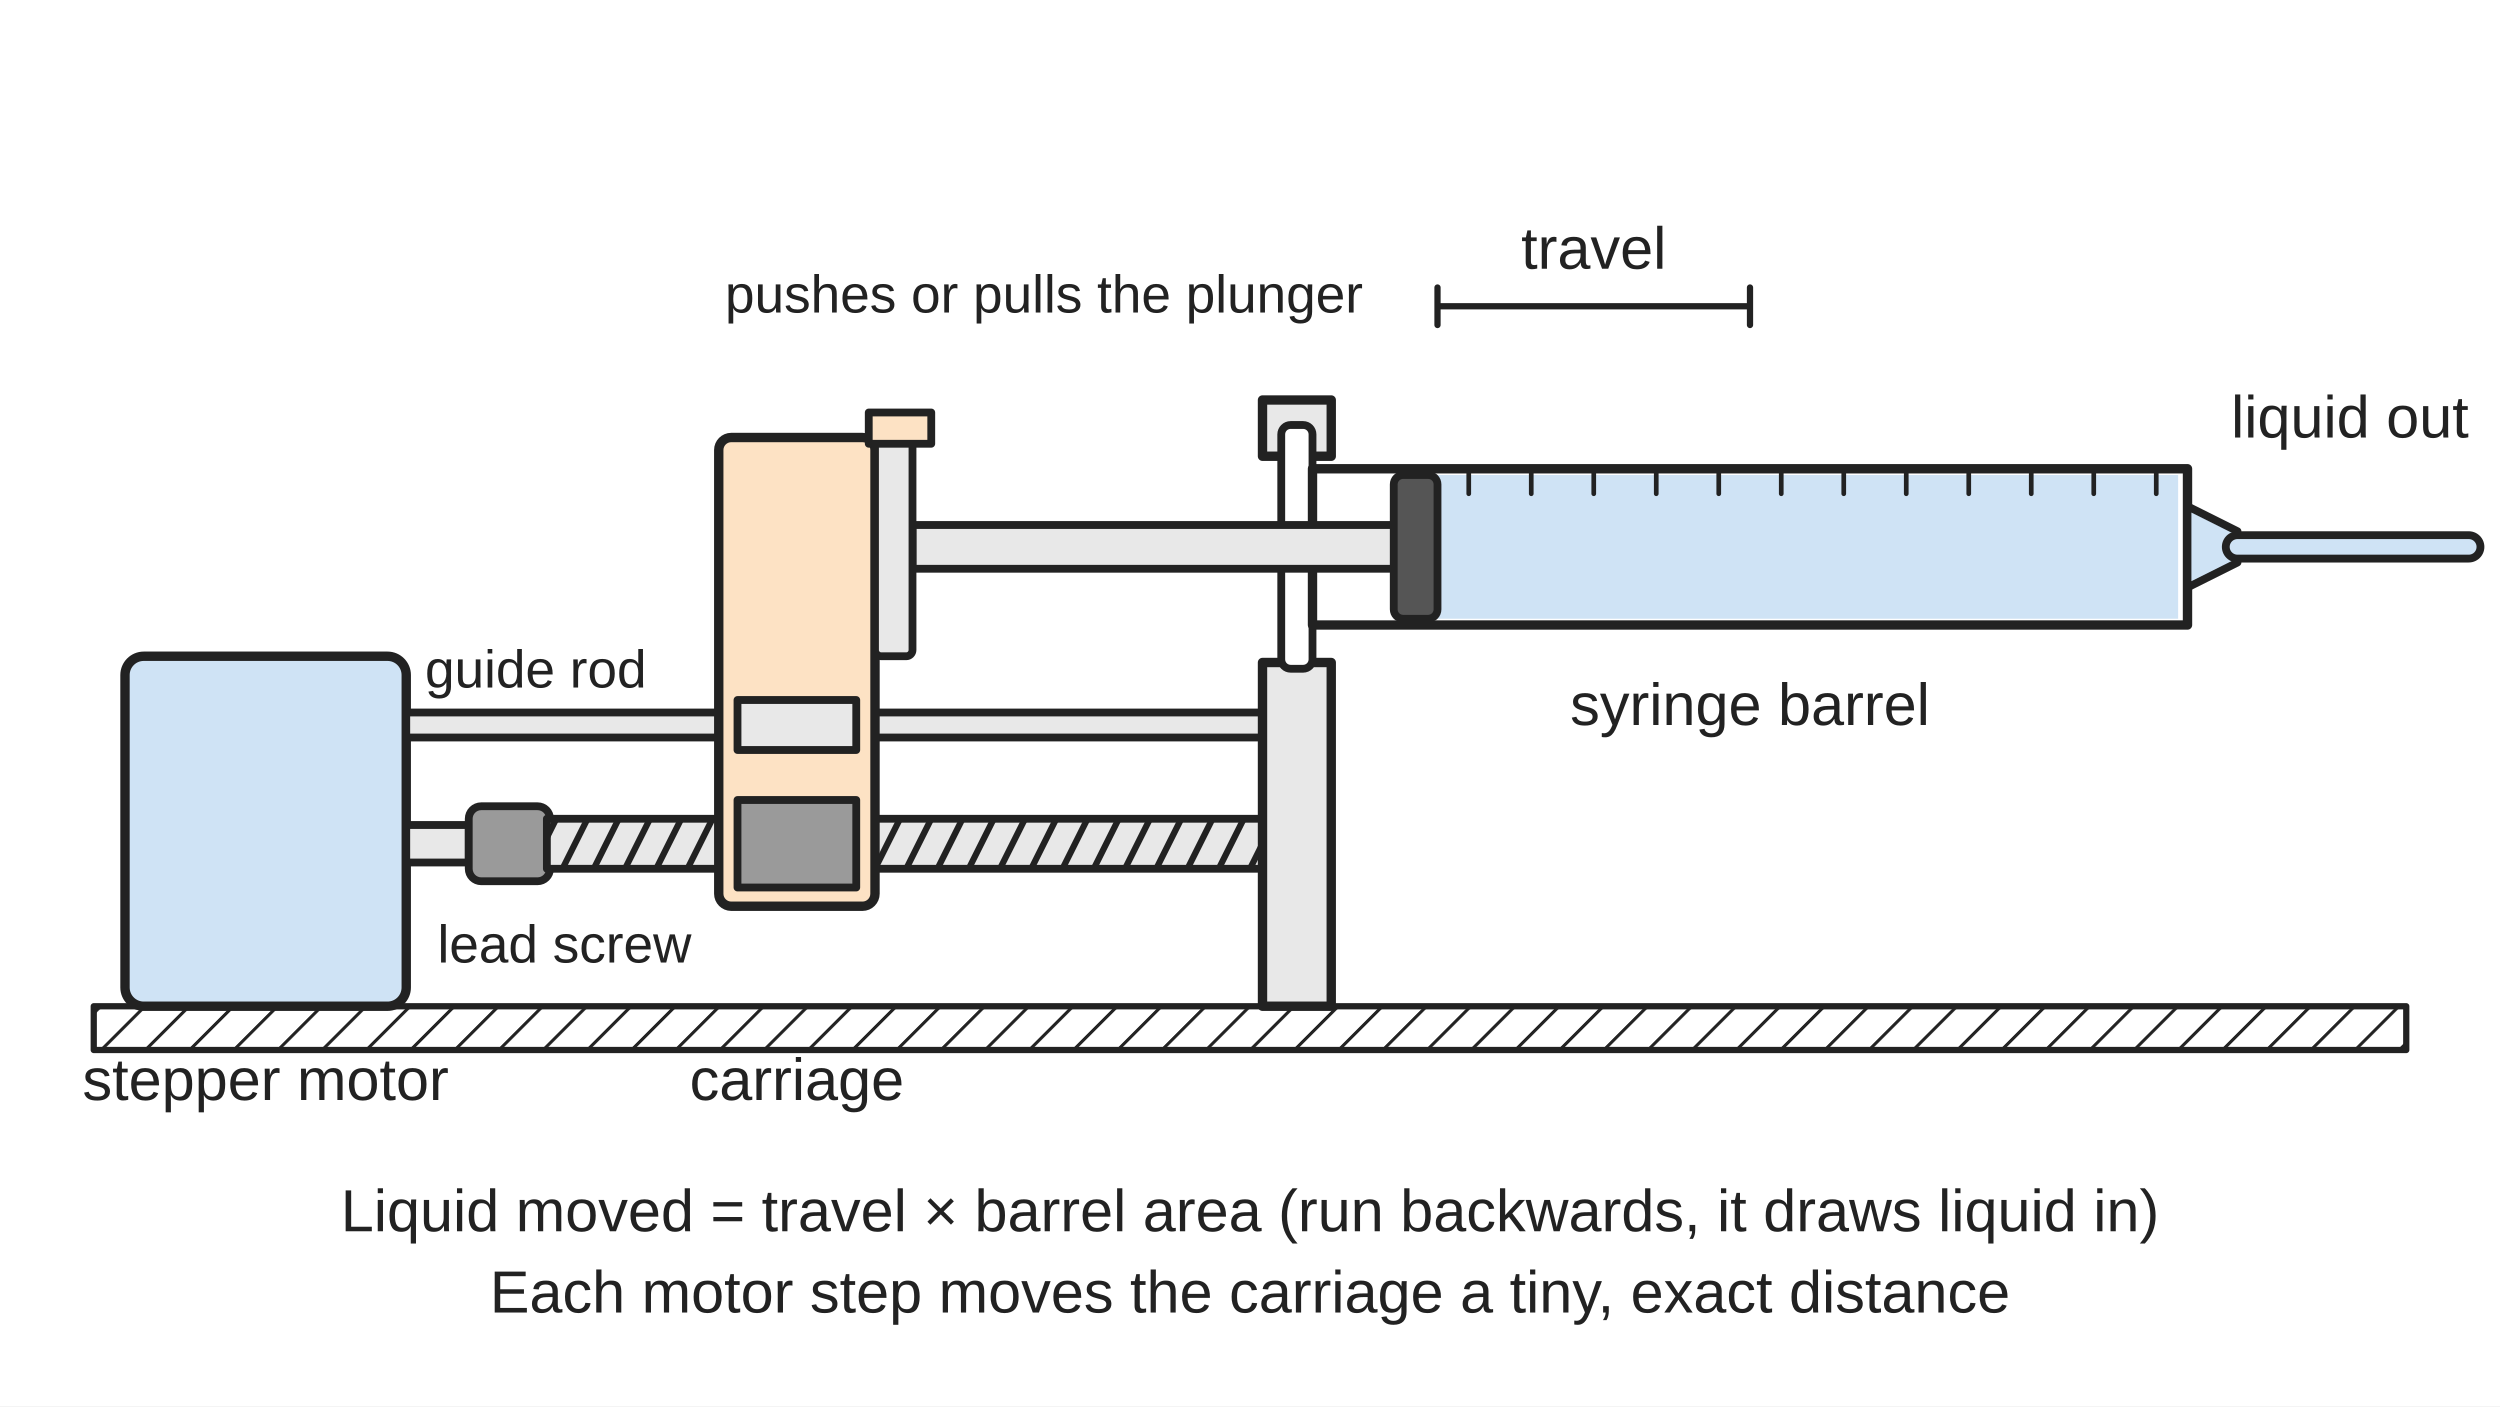
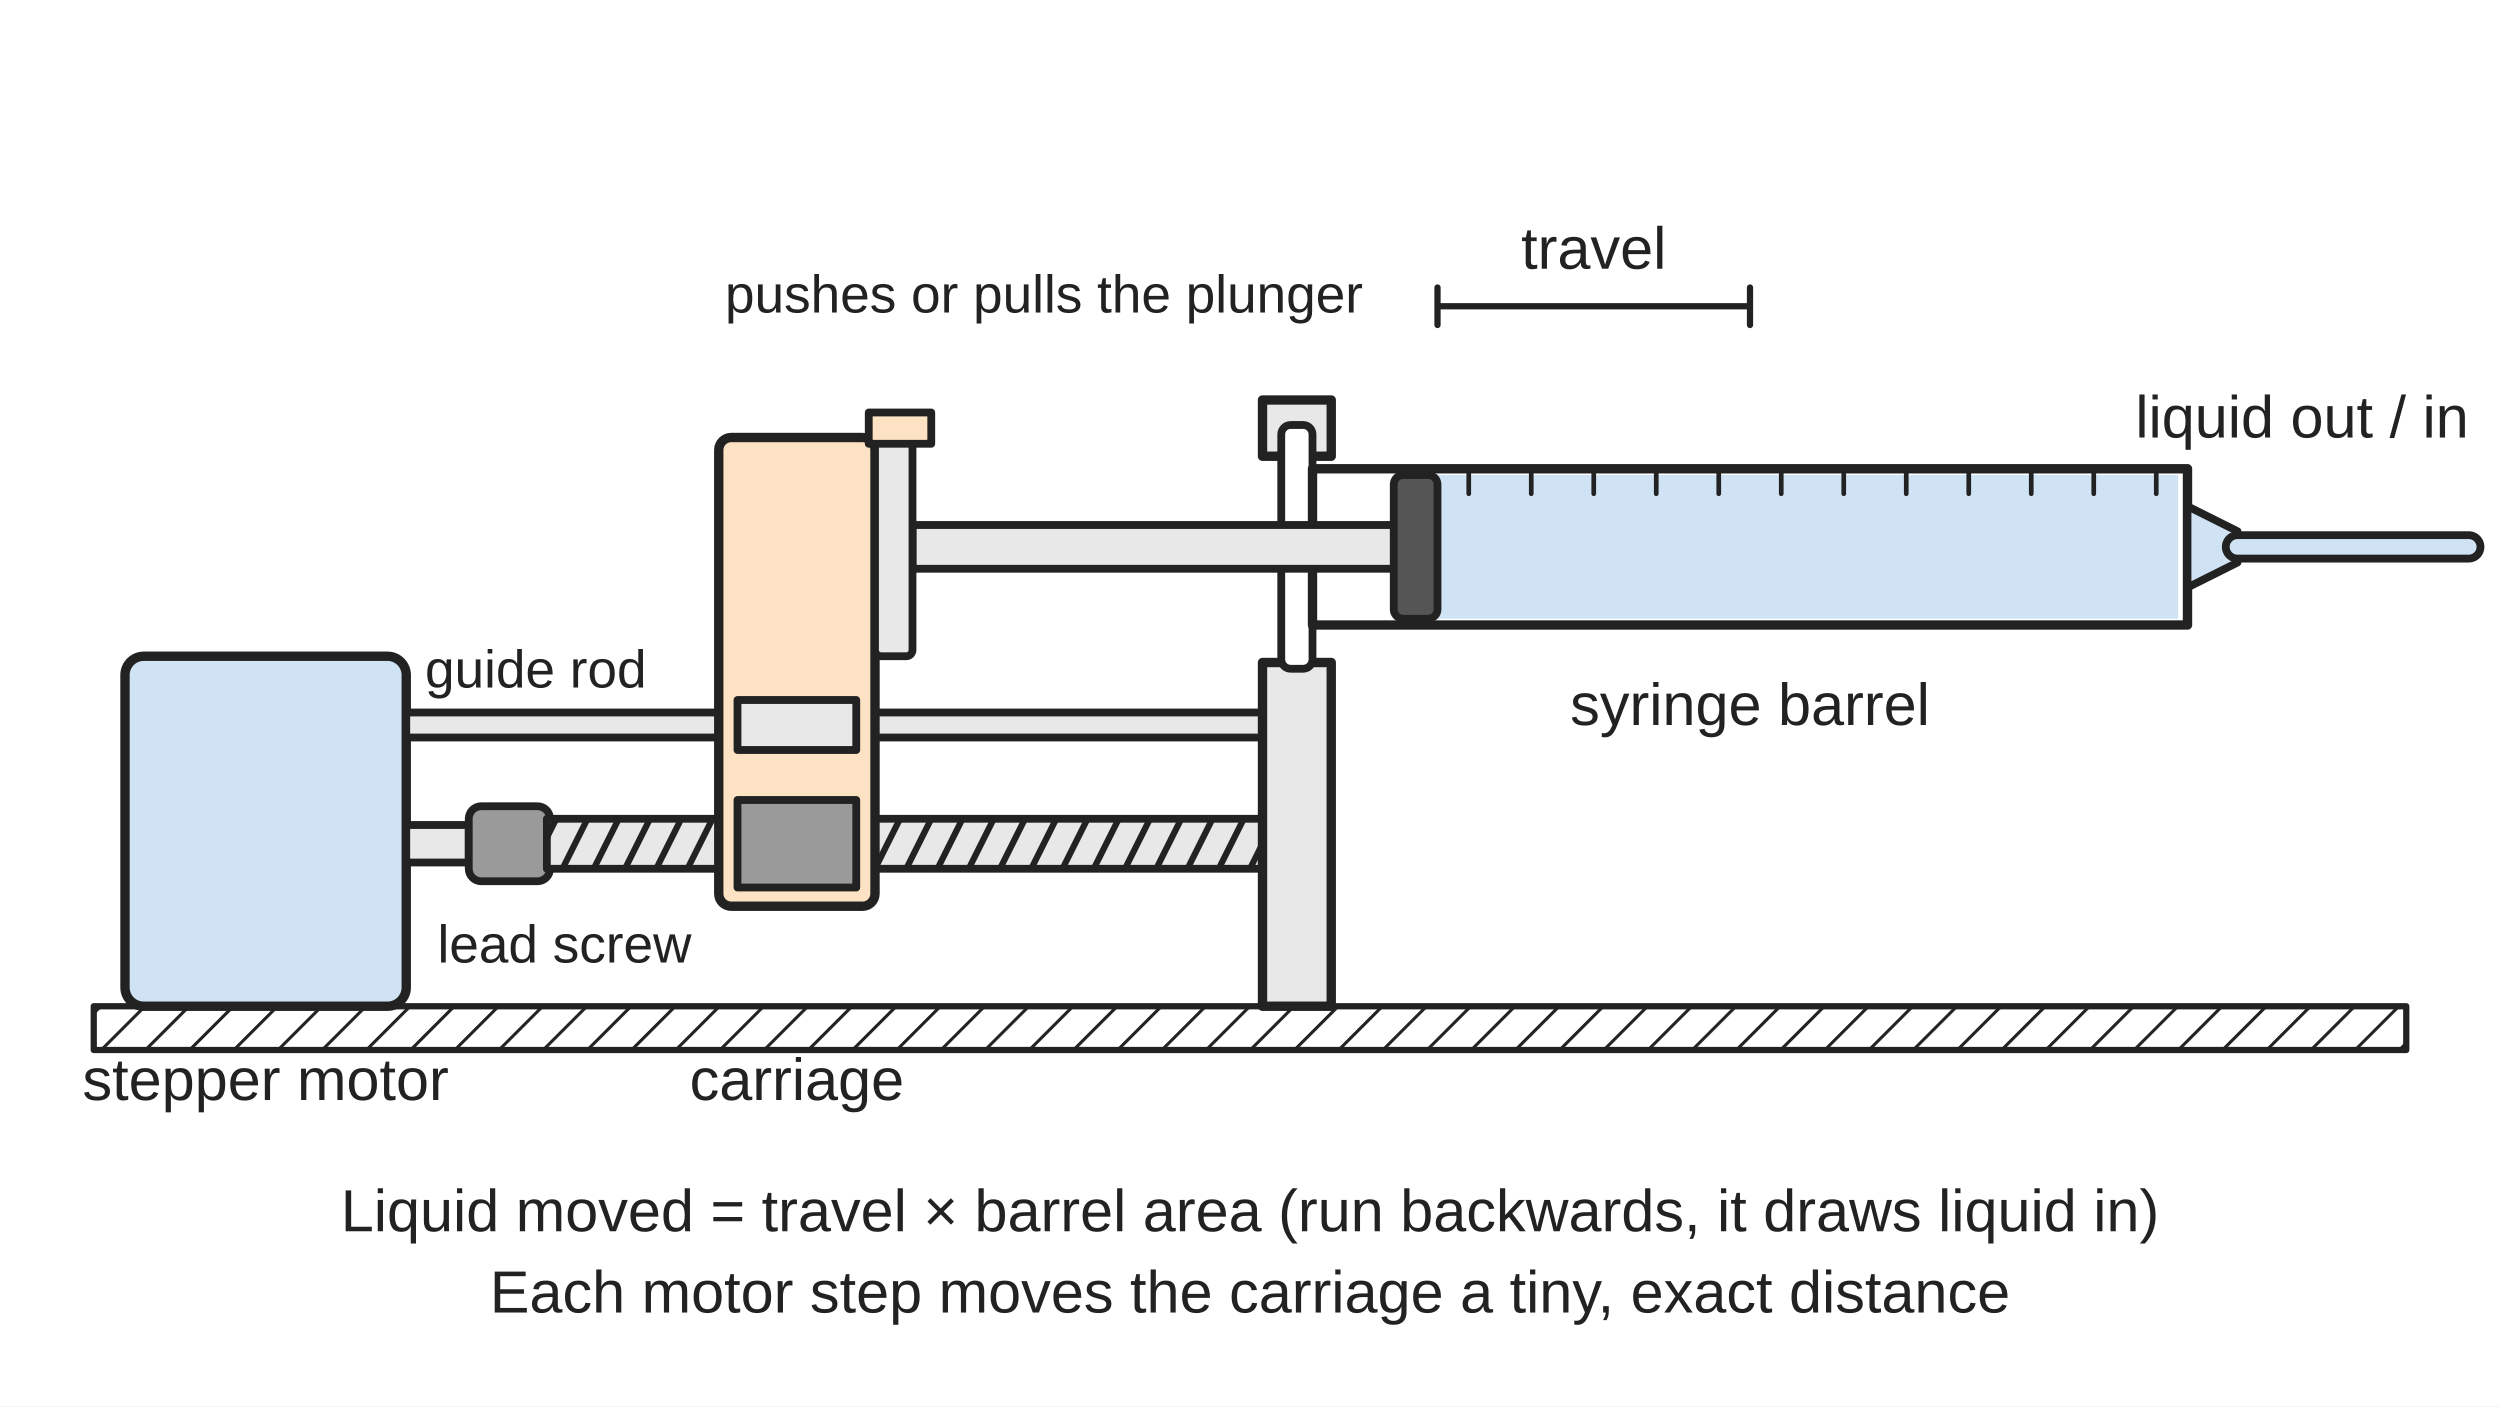
<svg xmlns="http://www.w3.org/2000/svg" viewBox="0 0 800 450" width="800" height="450" role="img">
  <rect width="800" height="450" fill="#ffffff" />
  <defs>
    <marker id="ah" viewBox="0 0 10 10" refX="8" refY="5" markerWidth="5" markerHeight="5" orient="auto-start-reverse">
      <path d="M0,0 L10,5 L0,10 z" fill="#d1495b" />
    </marker>
    <pattern id="hatch" width="10" height="10" patternUnits="userSpaceOnUse" patternTransform="rotate(45)">
      <line x1="0" y1="0" x2="0" y2="10" stroke="#222" stroke-width="2" />
    </pattern>
    <clipPath id="scr">
      <rect x="175" y="262" width="229" height="16" />
    </clipPath>
  </defs>
  <g stroke-linejoin="round" stroke-linecap="round">
    <rect x="30" y="322" width="740" height="14" fill="url(#hatch)" stroke="#222" stroke-width="2" />
    <rect x="40" y="210" width="90" height="112" rx="6" fill="#cfe3f5" stroke="#222" stroke-width="3" />
    <rect x="130" y="264" width="20" height="12" fill="#e8e8e8" stroke="#222" stroke-width="2.5" />
    <rect x="150" y="258" width="26" height="24" rx="4" fill="#9a9a9a" stroke="#222" stroke-width="2.5" />
    <rect x="130" y="228" width="276" height="8" fill="#e8e8e8" stroke="#222" stroke-width="2.5" />
    <rect x="175" y="262" width="229" height="16" fill="#e8e8e8" stroke="#222" stroke-width="2.5" />
    <g clip-path="url(#scr)">
      <g>
        <animateTransform attributeName="transform" type="translate" values="0,0;0,0;100,0;100,0;0,0;0,0" keyTimes="0;0.08;0.55;0.62;0.92;1" calcMode="spline" keySplines="0 0 1 1;0.2 0 0.8 1;0 0 1 1;0.4 0 0.6 1;0 0 1 1" dur="6s" repeatCount="indefinite" />
        <path d="M40,278 L48,262 M50,278 L58,262 M60,278 L68,262 M70,278 L78,262 M80,278 L88,262 M90,278 L98,262 M100,278 L108,262 M110,278 L118,262 M120,278 L128,262 M130,278 L138,262 M140,278 L148,262 M150,278 L158,262 M160,278 L168,262 M170,278 L178,262 M180,278 L188,262 M190,278 L198,262 M200,278 L208,262 M210,278 L218,262 M220,278 L228,262 M230,278 L238,262 M240,278 L248,262 M250,278 L258,262 M260,278 L268,262 M270,278 L278,262 M280,278 L288,262 M290,278 L298,262 M300,278 L308,262 M310,278 L318,262 M320,278 L328,262 M330,278 L338,262 M340,278 L348,262 M350,278 L358,262 M360,278 L368,262 M370,278 L378,262 M380,278 L388,262 M390,278 L398,262 M400,278 L408,262" stroke="#222" stroke-width="2" />
      </g>
    </g>
    <path d="M404,212 H426 V322 H404 Z M404,128 H426 V146 H404 Z" fill="#e8e8e8" stroke="#222" stroke-width="3" />
    <rect x="410" y="136" width="10" height="78" rx="3" fill="#ffffff" stroke="#222" stroke-width="2.5" />
    <rect x="420" y="150" width="280" height="50" fill="#ffffff" stroke="#222" stroke-width="3" />
    <rect x="460" y="152" width="237" height="46" fill="#cfe3f5">
      <animate attributeName="x" values="460;460;560;560;460;460" keyTimes="0;0.08;0.55;0.62;0.92;1" calcMode="spline" keySplines="0 0 1 1;0.2 0 0.8 1;0 0 1 1;0.4 0 0.6 1;0 0 1 1" dur="6s" repeatCount="indefinite" />
      <animate attributeName="width" values="237;237;137;137;237;237" keyTimes="0;0.08;0.55;0.62;0.92;1" calcMode="spline" keySplines="0 0 1 1;0.2 0 0.8 1;0 0 1 1;0.4 0 0.6 1;0 0 1 1" dur="6s" repeatCount="indefinite" />
    </rect>
    <path d="M700,162 L716,170 V180 L700,188 Z" fill="#cfe3f5" stroke="#222" stroke-width="2.5" />
    <path d="M716,175 H790" stroke="#222" stroke-width="10" />
    <path d="M716,175 H790" stroke="#cfe3f5" stroke-width="5" />
    <path d="M470,150 V158 M490,150 V158 M510,150 V158 M530,150 V158 M550,150 V158 M570,150 V158 M590,150 V158 M610,150 V158 M630,150 V158 M650,150 V158 M670,150 V158 M690,150 V158" stroke="#222" stroke-width="1.5" />
    <g>
      <animateTransform attributeName="transform" type="translate" values="0,0;0,0;100,0;100,0;0,0;0,0" keyTimes="0;0.08;0.55;0.62;0.92;1" calcMode="spline" keySplines="0 0 1 1;0.2 0 0.8 1;0 0 1 1;0.4 0 0.6 1;0 0 1 1" dur="6s" repeatCount="indefinite" />
      <rect x="292" y="168" width="156" height="14" fill="#e8e8e8" stroke="#222" stroke-width="2.5" />
      <rect x="446" y="152" width="14" height="46" rx="3" fill="#555555" stroke="#222" stroke-width="2.5" />
      <rect x="230" y="140" width="50" height="150" rx="4" fill="#fde2c4" stroke="#222" stroke-width="3" />
      <rect x="280" y="140" width="12" height="70" rx="2" fill="#e8e8e8" stroke="#222" stroke-width="2.5" />
      <rect x="278" y="132" width="20" height="10" fill="#fde2c4" stroke="#222" stroke-width="2.5" />
      <rect x="236" y="256" width="38" height="28" fill="#9a9a9a" stroke="#222" stroke-width="2.5" />
      <rect x="236" y="224" width="38" height="16" fill="#e8e8e8" stroke="#222" stroke-width="2.5" />
    </g>
    <g opacity="0">
      <animate attributeName="opacity" values="0;0;1;1;0;0" keyTimes="0;0.08;0.1;0.53;0.55;1" dur="6s" repeatCount="indefinite" />
      <path d="M85,237 A28,28 0 1 1 57,265" fill="none" stroke="#d1495b" stroke-width="4" marker-end="url(#ah)" />
      <path d="M722,160 H782" stroke="#d1495b" stroke-width="4" marker-end="url(#ah)" />
      <path d="M300,112 H380" stroke="#d1495b" stroke-width="4" marker-end="url(#ah)" />
    </g>
    <g opacity="0">
      <animate attributeName="opacity" values="0;0;1;1;0;0" keyTimes="0;0.62;0.64;0.9;0.92;1" dur="6s" repeatCount="indefinite" />
      <path d="M85,237 A28,28 0 1 0 113,265" fill="none" stroke="#d1495b" stroke-width="4" marker-end="url(#ah)" />
      <path d="M782,160 H722" stroke="#d1495b" stroke-width="4" marker-end="url(#ah)" />
      <path d="M380,112 H300" stroke="#d1495b" stroke-width="4" marker-end="url(#ah)" />
    </g>
    <path d="M460,92 V104 M560,92 V104 M460,98 H560" stroke="#222" stroke-width="2" />
  </g>
  <g font-family="Arial, Helvetica, sans-serif" font-size="19" fill="#222">
    <text x="85" y="352" text-anchor="middle">stepper motor</text>
    <text x="136" y="220" font-size="17">guide rod</text>
    <text x="140" y="308" font-size="17">lead screw</text>
    <text x="255" y="352" text-anchor="middle">carriage</text>
    <text x="510" y="86" text-anchor="middle">travel</text>
    <text x="560" y="232" text-anchor="middle">syringe barrel</text>
-     <text x="790" y="140" text-anchor="end">liquid out</text>
+     <text x="790" y="140" text-anchor="end">liquid out / in</text>
    <text x="232" y="100" font-size="17">pushes or pulls the plunger</text>
    <text x="400" y="394" text-anchor="middle">Liquid moved = travel × barrel area (run backwards, it draws liquid in)</text>
    <text x="400" y="420" text-anchor="middle">Each motor step moves the carriage a tiny, exact distance</text>
  </g>
</svg>
